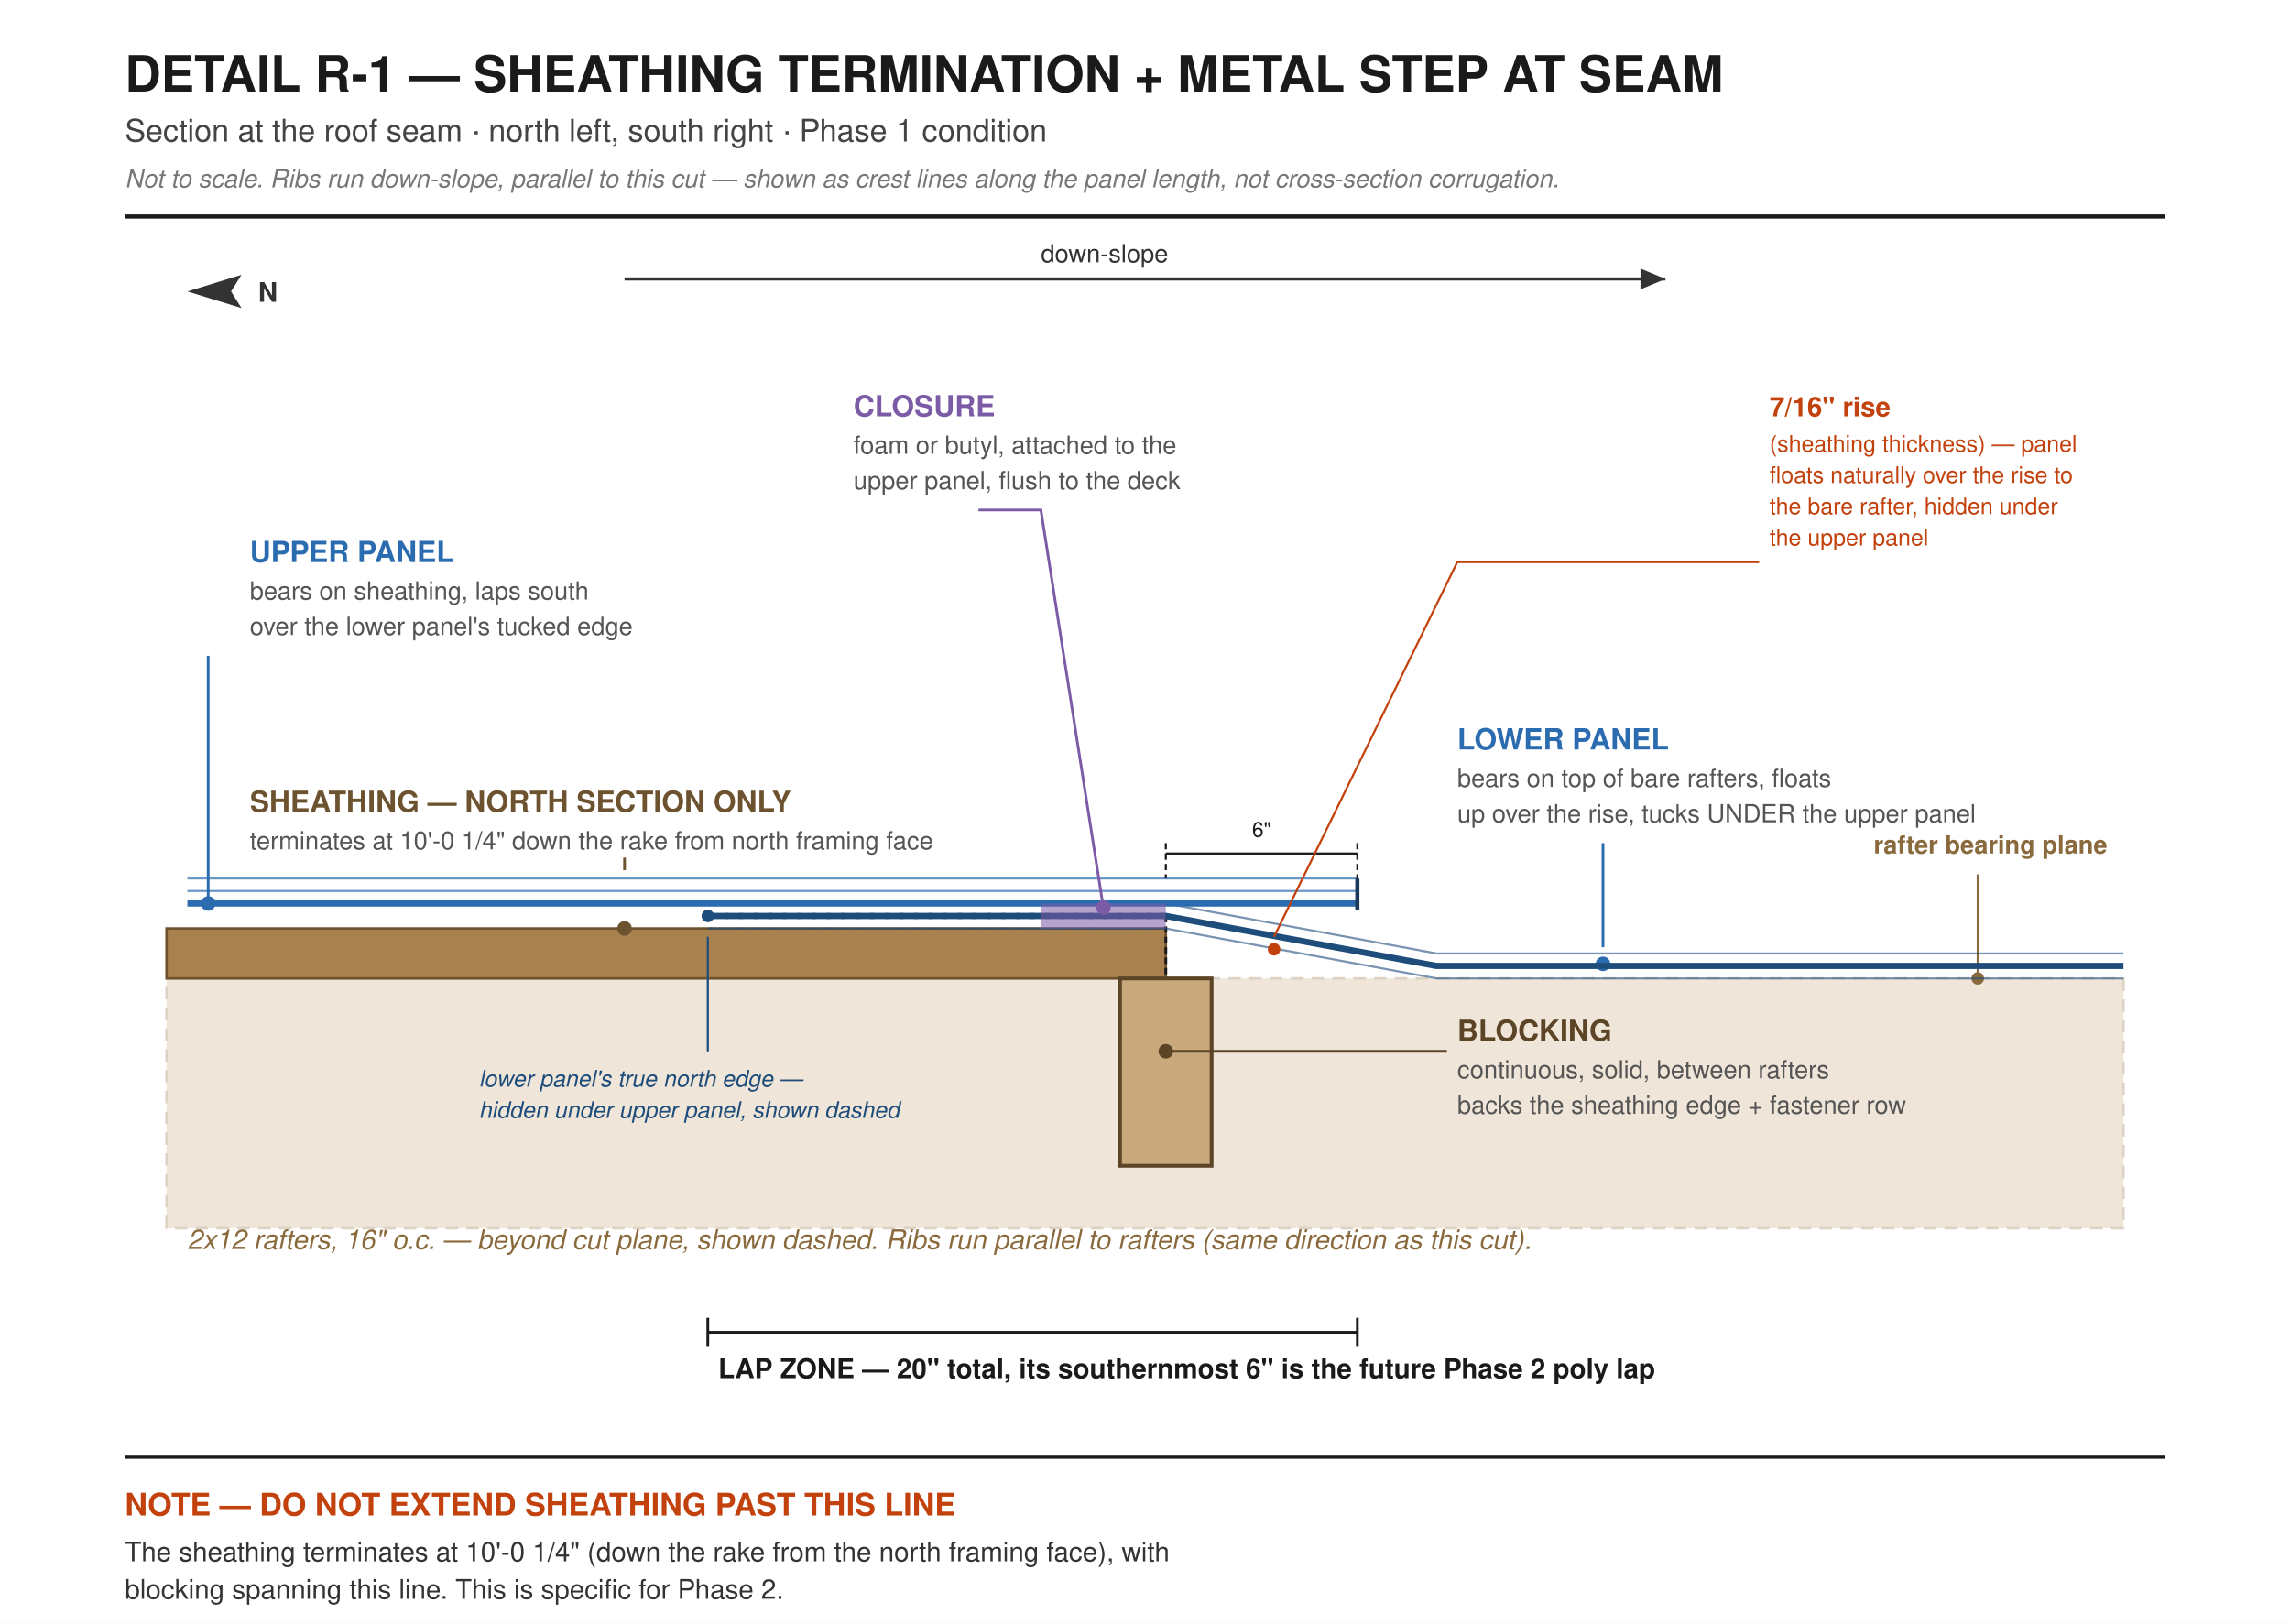
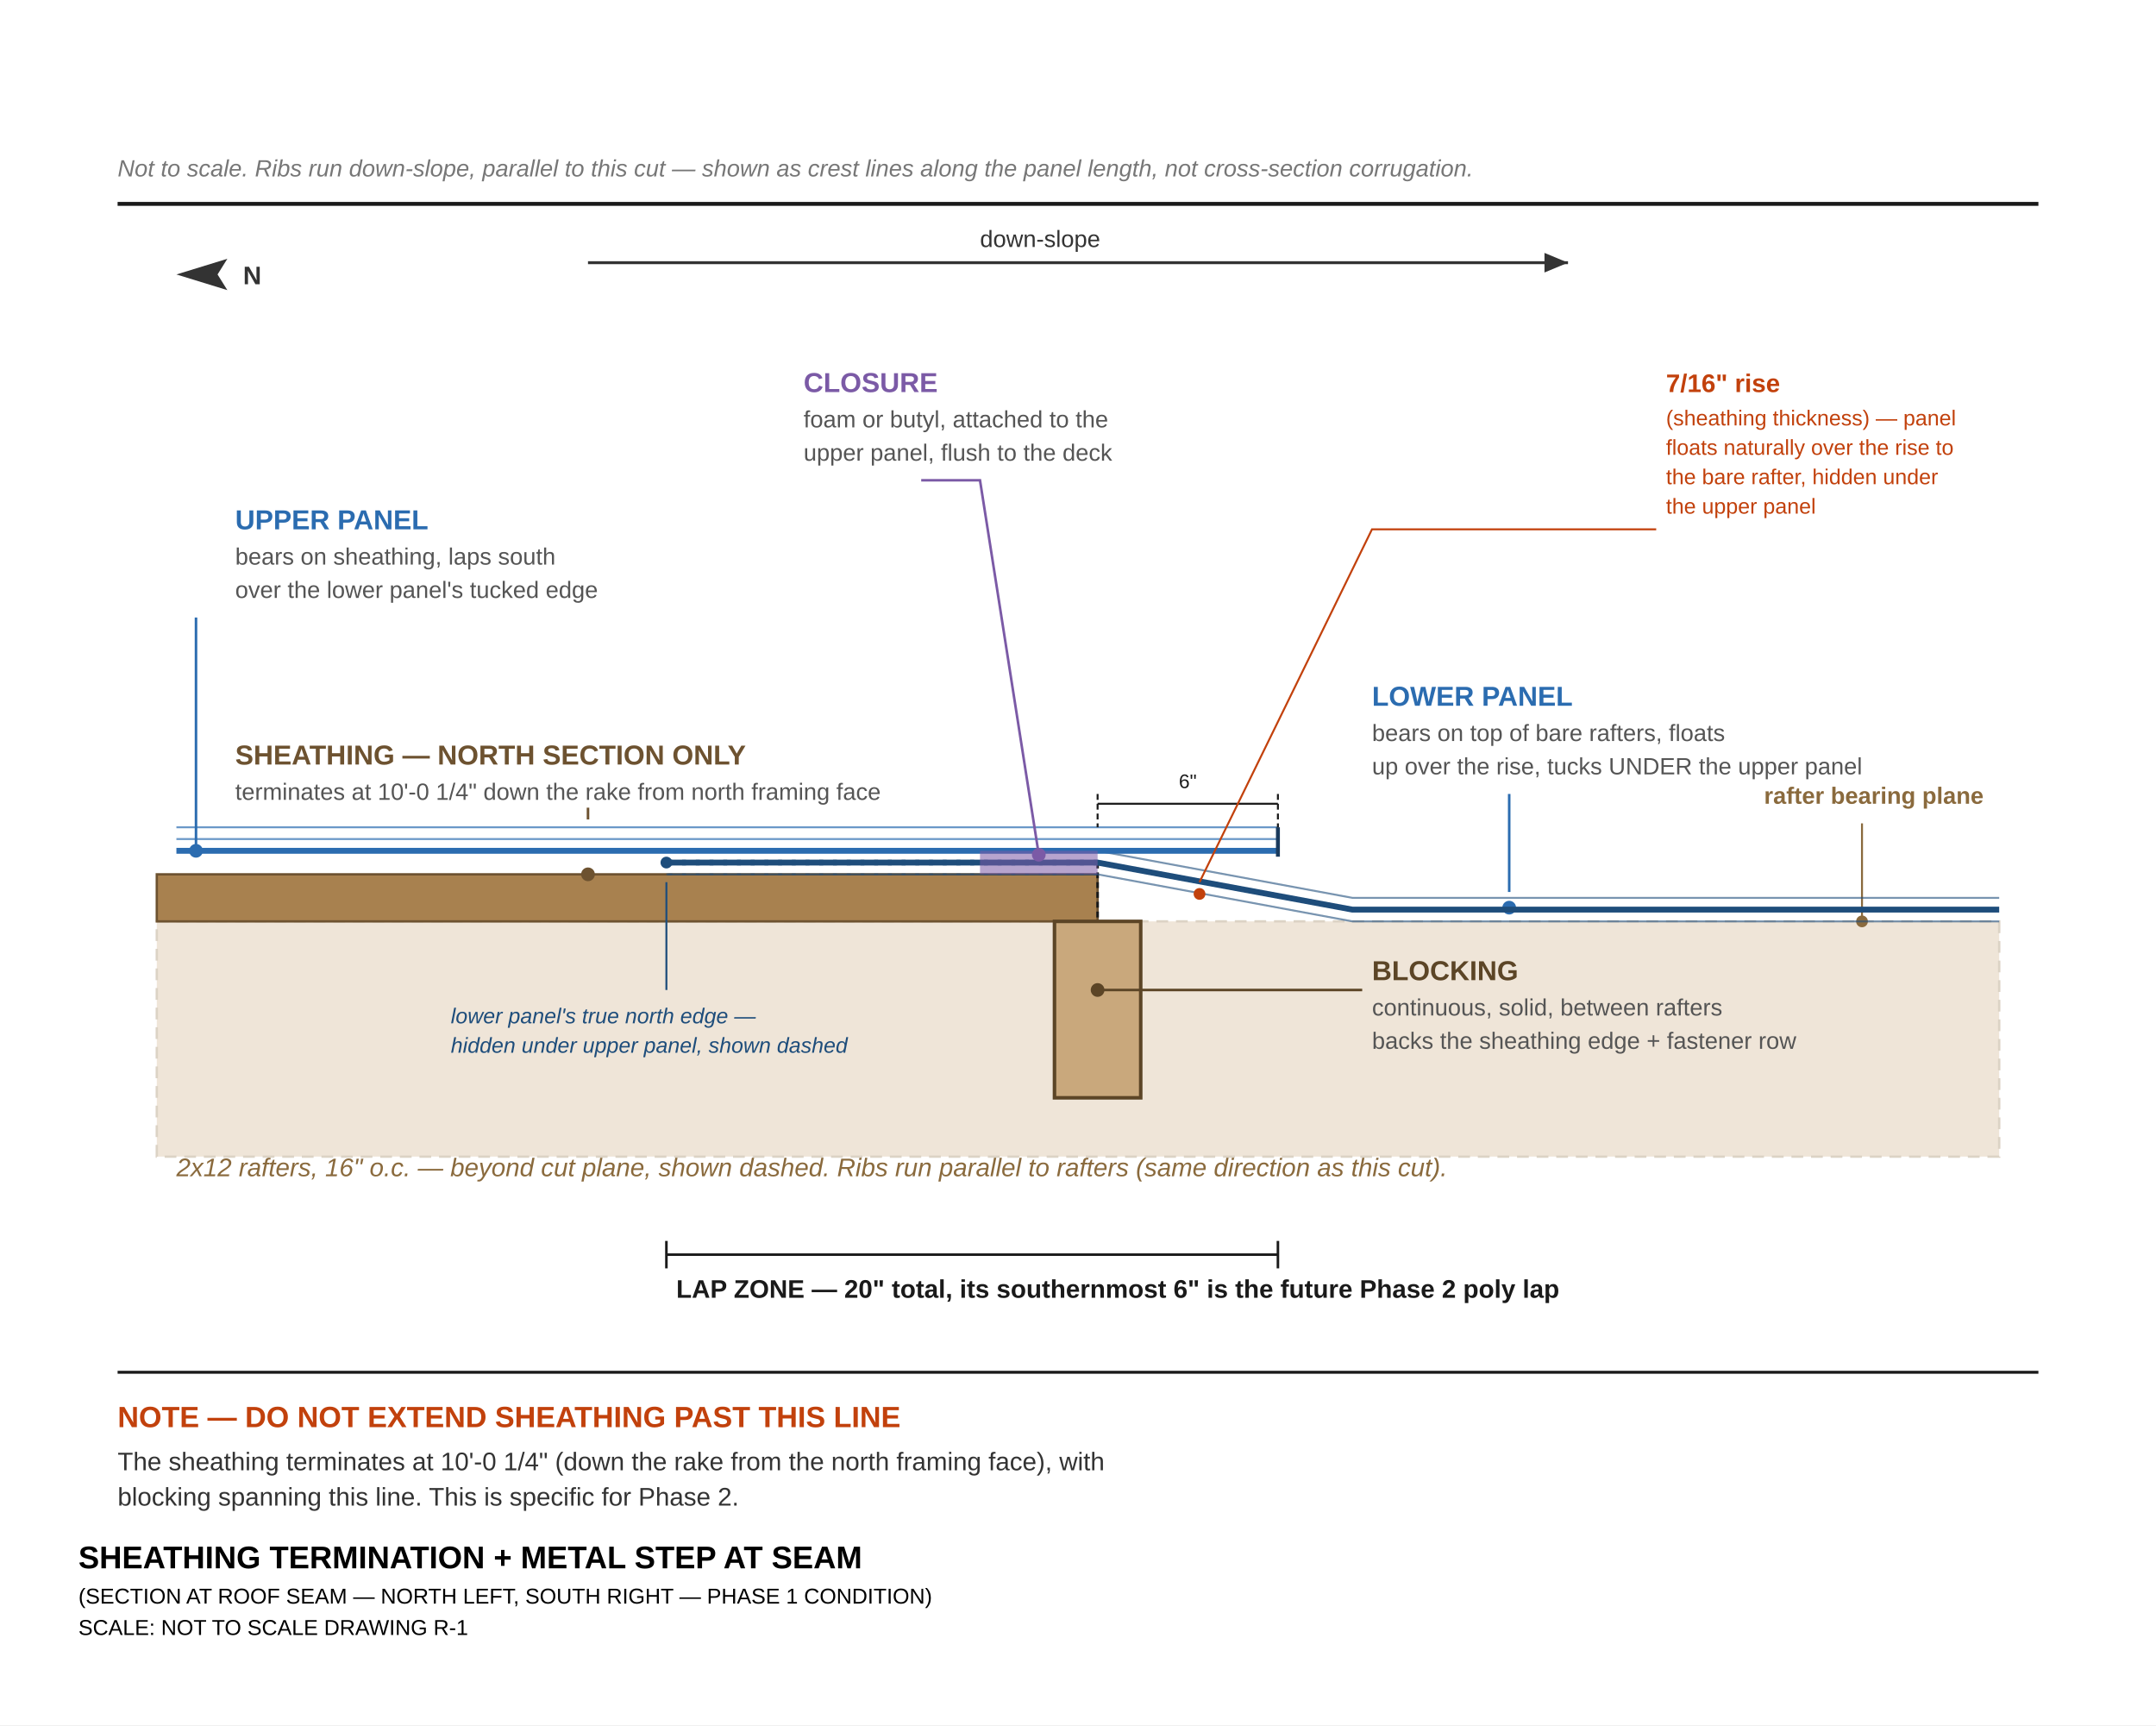
- <svg xmlns="http://www.w3.org/2000/svg" viewBox="0 0 1100 780" width="1100" height="780" font-family="Helvetica, Arial, sans-serif">
-   <rect width="1100" height="780" fill="#ffffff" />
-   <text x="60" y="44" font-size="24" font-weight="bold" fill="#1a1a1a">DETAIL R-1 — SHEATHING TERMINATION + METAL STEP AT SEAM</text>
-   <text x="60" y="68" font-size="15" fill="#444">Section at the roof seam · north left, south right · Phase 1 condition</text>
+ <svg xmlns="http://www.w3.org/2000/svg" viewBox="0 0 1100 880" width="1100" height="880" font-family="Arial">
+   <rect width="1100" height="880" fill="#ffffff" />
  <text x="60" y="90" font-size="12" fill="#777" font-style="italic">Not to scale. Ribs run down-slope, parallel to this cut — shown as crest lines along the panel length, not cross-section corrugation.</text>
  <line x1="60" y1="104" x2="1040" y2="104" stroke="#1a1a1a" stroke-width="2" />
  <g transform="translate(110,140)">
    <polygon points="-20,0 6,-8 1,0 6,8" fill="#333" />
    <text x="14" y="5" font-size="13" font-weight="bold" text-anchor="start" fill="#333">N</text>
  </g>
  <line x1="300" y1="134" x2="800" y2="134" stroke="#333" stroke-width="1.5" />
  <polygon points="800,134 788,129 788,139" fill="#333" />
  <text x="500" y="126" font-size="12" fill="#333">down-slope</text>
  <rect x="80" y="470" width="940" height="120" fill="#c9a87c" opacity="0.30" stroke="#8a6a3d" stroke-width="1.2" stroke-dasharray="6 4" />
  <text x="90" y="600" font-size="13" fill="#8a6a3d" font-style="italic">2x12 rafters, 16" o.c. — beyond cut plane, shown dashed. Ribs run parallel to rafters (same direction as this cut).</text>
  <text x="900" y="410" font-size="12" font-weight="bold" fill="#8a6a3d">rafter bearing plane</text>
  <polyline points="950,420 950,470" fill="none" stroke="#8a6a3d" stroke-width="1" />
  <circle cx="950" cy="470" r="3" fill="#8a6a3d" />
  <rect x="80" y="446" width="480" height="24" fill="#a8814f" stroke="#6d5230" stroke-width="1.2" />
  <text x="120" y="390" font-size="14" font-weight="bold" fill="#6d5230">SHEATHING — NORTH SECTION ONLY</text>
  <text x="120" y="408" font-size="12" fill="#555">terminates at 10'-0 1/4" down the rake from north framing face</text>
  <polyline points="300,418 300,412" fill="none" stroke="#6d5230" stroke-width="1.3" />
  <circle cx="300" cy="446" r="3.5" fill="#6d5230" />
  <line x1="560" y1="440" x2="560" y2="475" stroke="#1a1a1a" stroke-width="1.3" stroke-dasharray="3 2" />
  <rect x="538" y="470" width="44" height="90" fill="#c9a87c" stroke="#5c4526" stroke-width="1.8" />
  <text x="700" y="500" font-size="14" font-weight="bold" fill="#5c4526">BLOCKING</text>
  <text x="700" y="518" font-size="12" fill="#555">continuous, solid, between rafters</text>
  <text x="700" y="535" font-size="12" fill="#555">backs the sheathing edge + fastener row</text>
  <polyline points="695,505 560,505" fill="none" stroke="#5c4526" stroke-width="1.3" />
  <circle cx="560" cy="505" r="3.5" fill="#5c4526" />
  <text x="700" y="360" font-size="14" font-weight="bold" fill="#2b6cb0">LOWER PANEL</text>
  <text x="700" y="378" font-size="12" fill="#555">bears on top of bare rafters, floats</text>
  <text x="700" y="395" font-size="12" fill="#555">up over the rise, tucks UNDER the upper panel</text>
  <polyline points="770,405 770,455" fill="none" stroke="#2b6cb0" stroke-width="1.3" />
  <circle cx="770" cy="463" r="3.5" fill="#2b6cb0" />
  <path d="M 1020,464 L 690,464 L 560,440 L 340,440" fill="none" stroke="#1e4d7b" stroke-width="3" />
  <path d="M 560,440 L 340,440" fill="none" stroke="#1e4d7b" stroke-width="3" stroke-dasharray="2 5" opacity="0.55" />
  <path d="M 1020,458 L 690,458 L 560,434 L 340,434" fill="none" stroke="#1e4d7b" stroke-width="1" opacity="0.6" />
  <path d="M 560,434 L 340,434" fill="none" stroke="#1e4d7b" stroke-width="1" stroke-dasharray="2 5" opacity="0.35" />
  <path d="M 1020,470 L 690,470 L 560,446 L 340,446" fill="none" stroke="#1e4d7b" stroke-width="1" opacity="0.6" />
  <path d="M 560,446 L 340,446" fill="none" stroke="#1e4d7b" stroke-width="1" stroke-dasharray="2 5" opacity="0.35" />
  <polyline points="340,505 340,450" fill="none" stroke="#1e4d7b" stroke-width="1" />
  <circle cx="340" cy="440" r="3" fill="#1e4d7b" />
  <text x="230" y="522" font-size="11" fill="#1e4d7b" font-style="italic">lower panel's true north edge —</text>
  <text x="230" y="537" font-size="11" fill="#1e4d7b" font-style="italic">hidden under upper panel, shown dashed</text>
  <text x="120" y="270" font-size="14" font-weight="bold" fill="#2b6cb0">UPPER PANEL</text>
  <text x="120" y="288" font-size="12" fill="#555">bears on sheathing, laps south</text>
  <text x="120" y="305" font-size="12" fill="#555">over the lower panel's tucked edge</text>
  <polyline points="100,315 100,434" fill="none" stroke="#2b6cb0" stroke-width="1.3" />
  <circle cx="100" cy="434" r="3.5" fill="#2b6cb0" />
  <path d="M 90,434 L 652,434" fill="none" stroke="#2b6cb0" stroke-width="3" />
  <path d="M 90,428 L 652,428" fill="none" stroke="#2b6cb0" stroke-width="1" opacity="0.7" />
  <path d="M 90,422 L 652,422" fill="none" stroke="#2b6cb0" stroke-width="1" opacity="0.7" />
  <line x1="652" y1="422" x2="652" y2="437" stroke="#1a3a5c" stroke-width="2" />
  <line x1="560" y1="405" x2="560" y2="422" stroke="#1a1a1a" stroke-width="1" stroke-dasharray="3 2" />
  <line x1="652" y1="405" x2="652" y2="422" stroke="#1a1a1a" stroke-width="1" stroke-dasharray="3 2" />
  <line x1="560" y1="410" x2="652" y2="410" stroke="#1a1a1a" stroke-width="1" />
  <text x="606" y="402" font-size="10" fill="#1a1a1a" text-anchor="middle">6"</text>
  <rect x="500" y="434" width="60" height="12" fill="#7b5aa6" opacity="0.55" />
  <text x="410" y="200" font-size="14" font-weight="bold" fill="#7b5aa6">CLOSURE</text>
  <text x="410" y="218" font-size="12" fill="#555">foam or butyl, attached to the</text>
  <text x="410" y="235" font-size="12" fill="#555">upper panel, flush to the deck</text>
  <polyline points="470,245 500,245 530,436" fill="none" stroke="#7b5aa6" stroke-width="1.3" />
  <circle cx="530" cy="436" r="3.5" fill="#7b5aa6" />
  <text x="850" y="200" font-size="13" font-weight="bold" fill="#c2410c">7/16" rise</text>
  <text x="850" y="217" font-size="11" fill="#c2410c">(sheathing thickness) — panel</text>
  <text x="850" y="232" font-size="11" fill="#c2410c">floats naturally over the rise to</text>
  <text x="850" y="247" font-size="11" fill="#c2410c">the bare rafter, hidden under</text>
  <text x="850" y="262" font-size="11" fill="#c2410c">the upper panel</text>
  <polyline points="845,270 700,270 612,450" fill="none" stroke="#c2410c" stroke-width="1" />
  <circle cx="612" cy="456" r="3" fill="#c2410c" />
  <line x1="340" y1="640" x2="652" y2="640" stroke="#1a1a1a" stroke-width="1.3" />
  <line x1="340" y1="633" x2="340" y2="647" stroke="#1a1a1a" stroke-width="1.3" />
  <line x1="652" y1="633" x2="652" y2="647" stroke="#1a1a1a" stroke-width="1.3" />
  <text x="345" y="662" font-size="13" font-weight="bold" fill="#1a1a1a">LAP ZONE — 20" total, its southernmost 6" is the future Phase 2 poly lap</text>
  <line x1="60" y1="700" x2="1040" y2="700" stroke="#1a1a1a" stroke-width="1.5" />
  <text x="60" y="728" font-size="15" font-weight="bold" fill="#c2410c">NOTE — DO NOT EXTEND SHEATHING PAST THIS LINE</text>
  <text x="60" y="750" font-size="13" fill="#333">The sheathing terminates at 10'-0 1/4" (down the rake from the north framing face), with</text>
  <text x="60" y="768" font-size="13" fill="#333">blocking spanning this line. This is specific for Phase 2.</text>
+   <text x="40" y="800" font-family="Arial" font-size="16" font-weight="bold" fill="#000">SHEATHING TERMINATION + METAL STEP AT SEAM</text>
+   <text x="40" y="818" font-family="Arial" font-size="11" fill="#000">(SECTION AT ROOF SEAM — NORTH LEFT, SOUTH RIGHT — PHASE 1 CONDITION)</text>
+   <text x="40" y="834" font-family="Arial" font-size="11" fill="#000">SCALE:  NOT TO SCALE       DRAWING R-1</text>
</svg>
